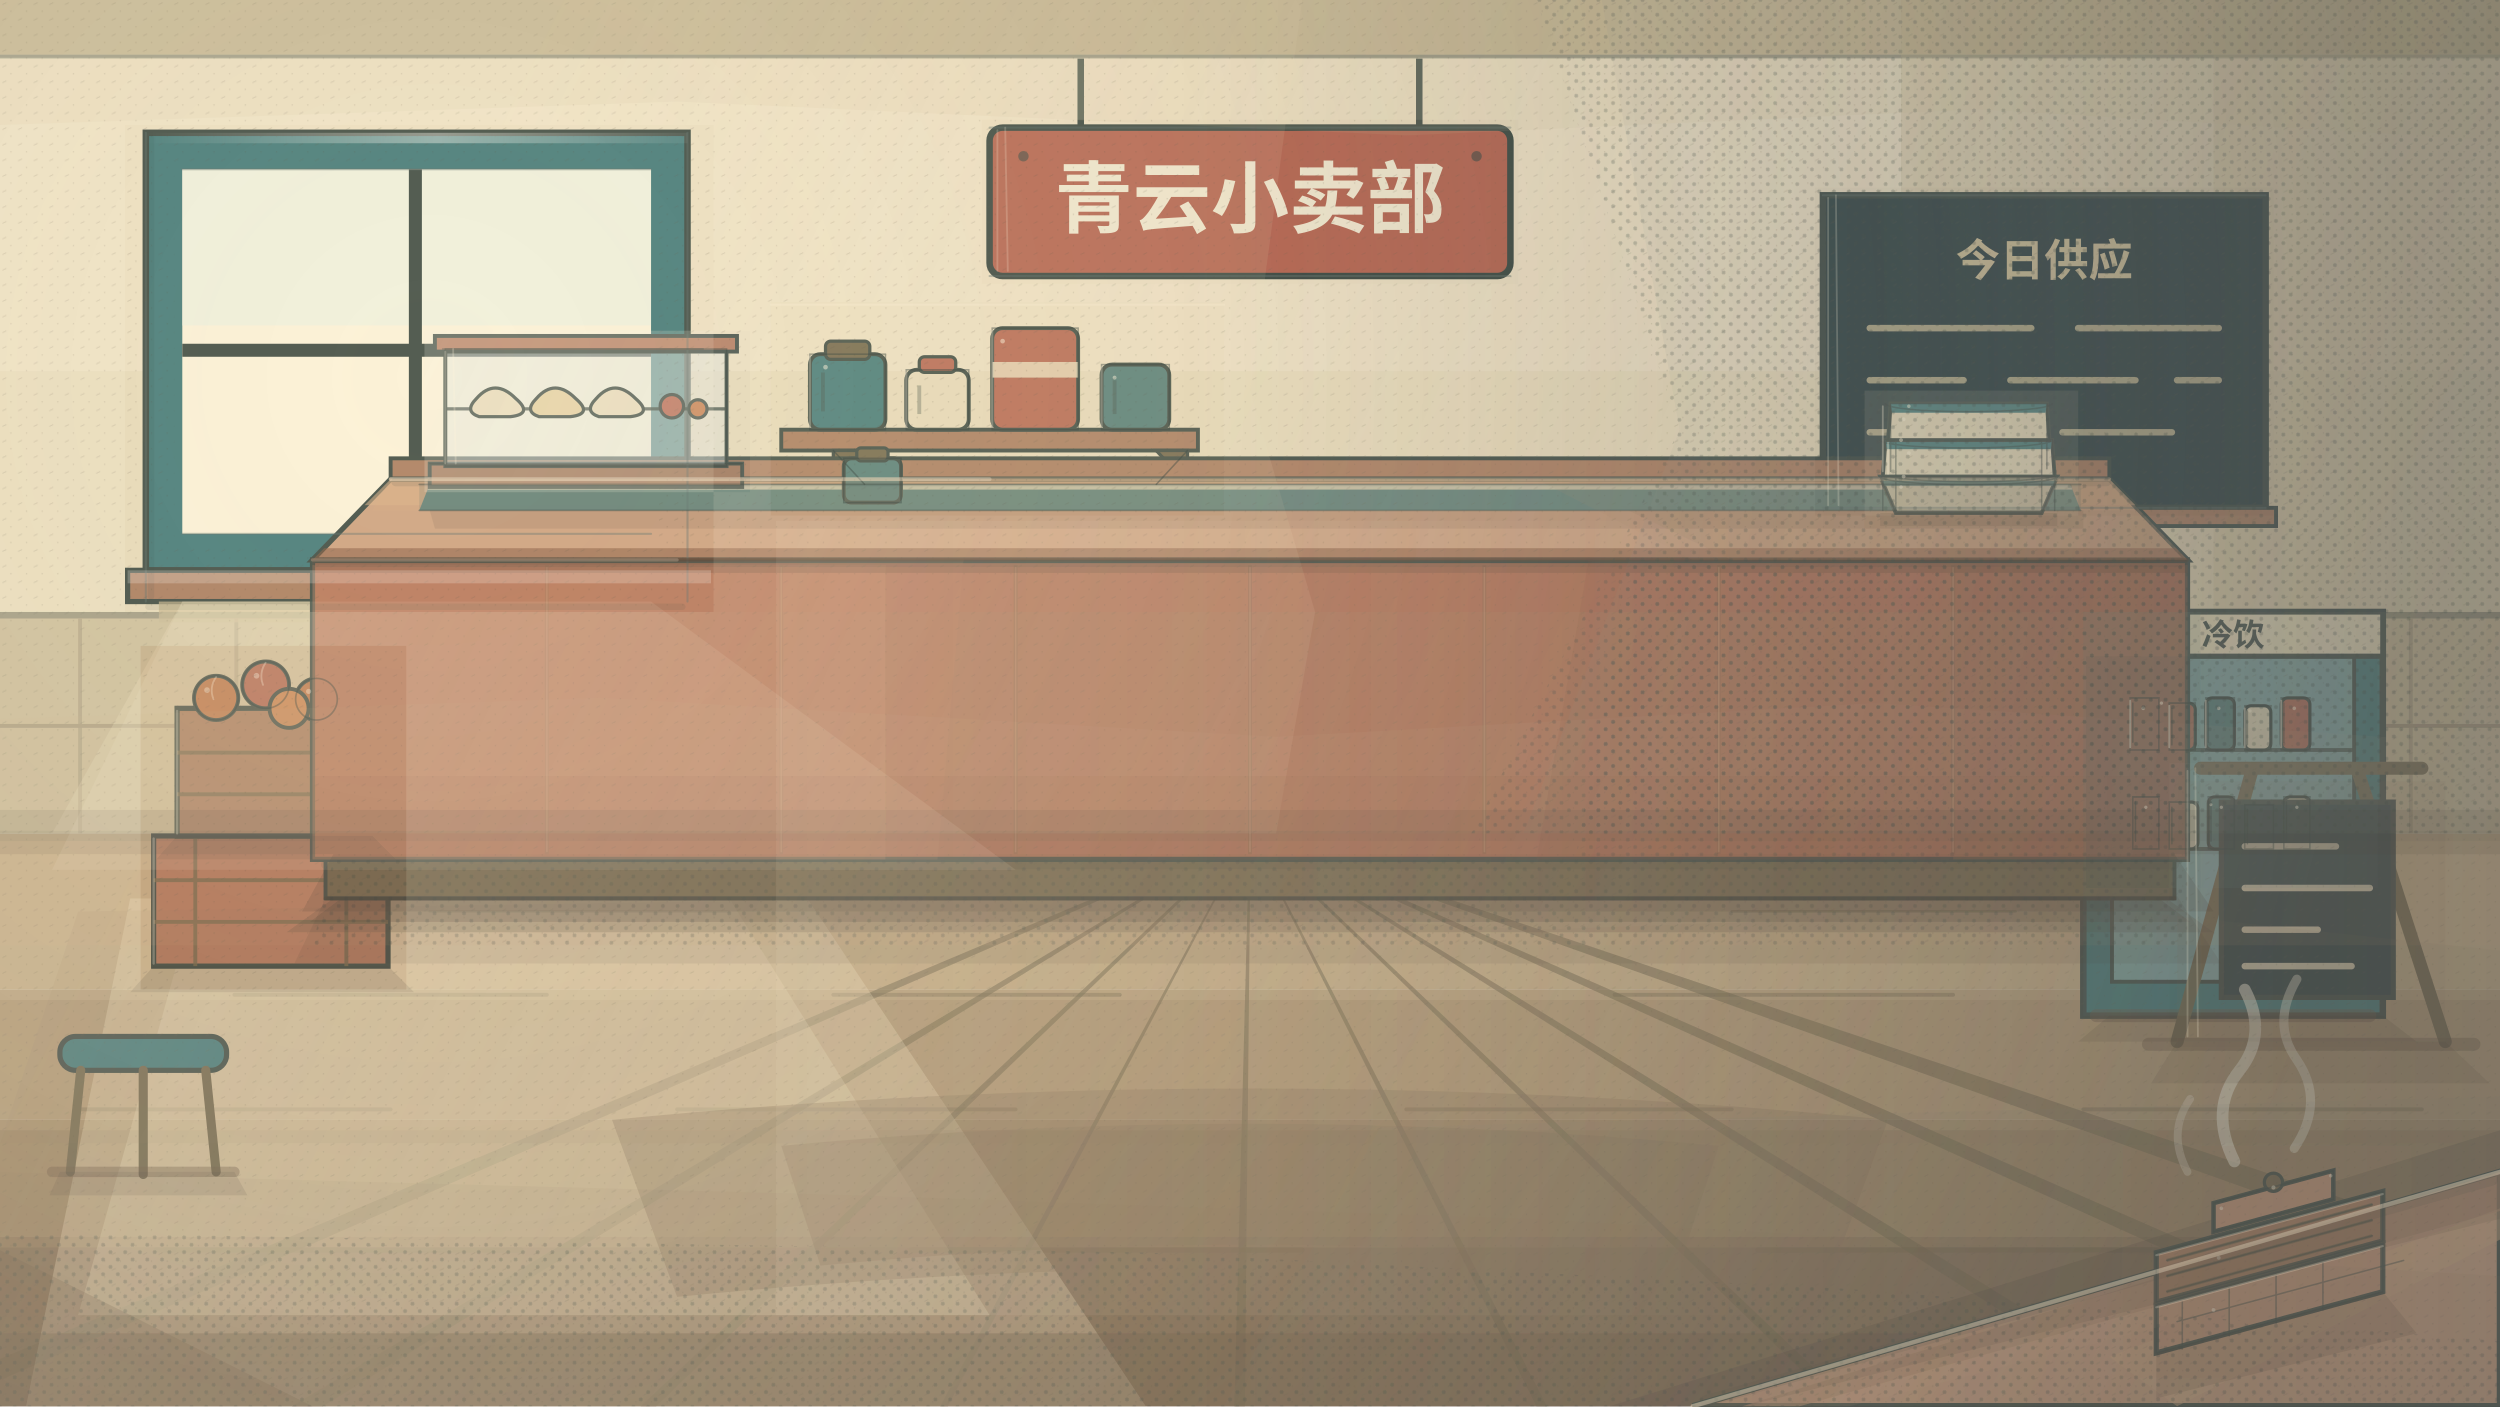
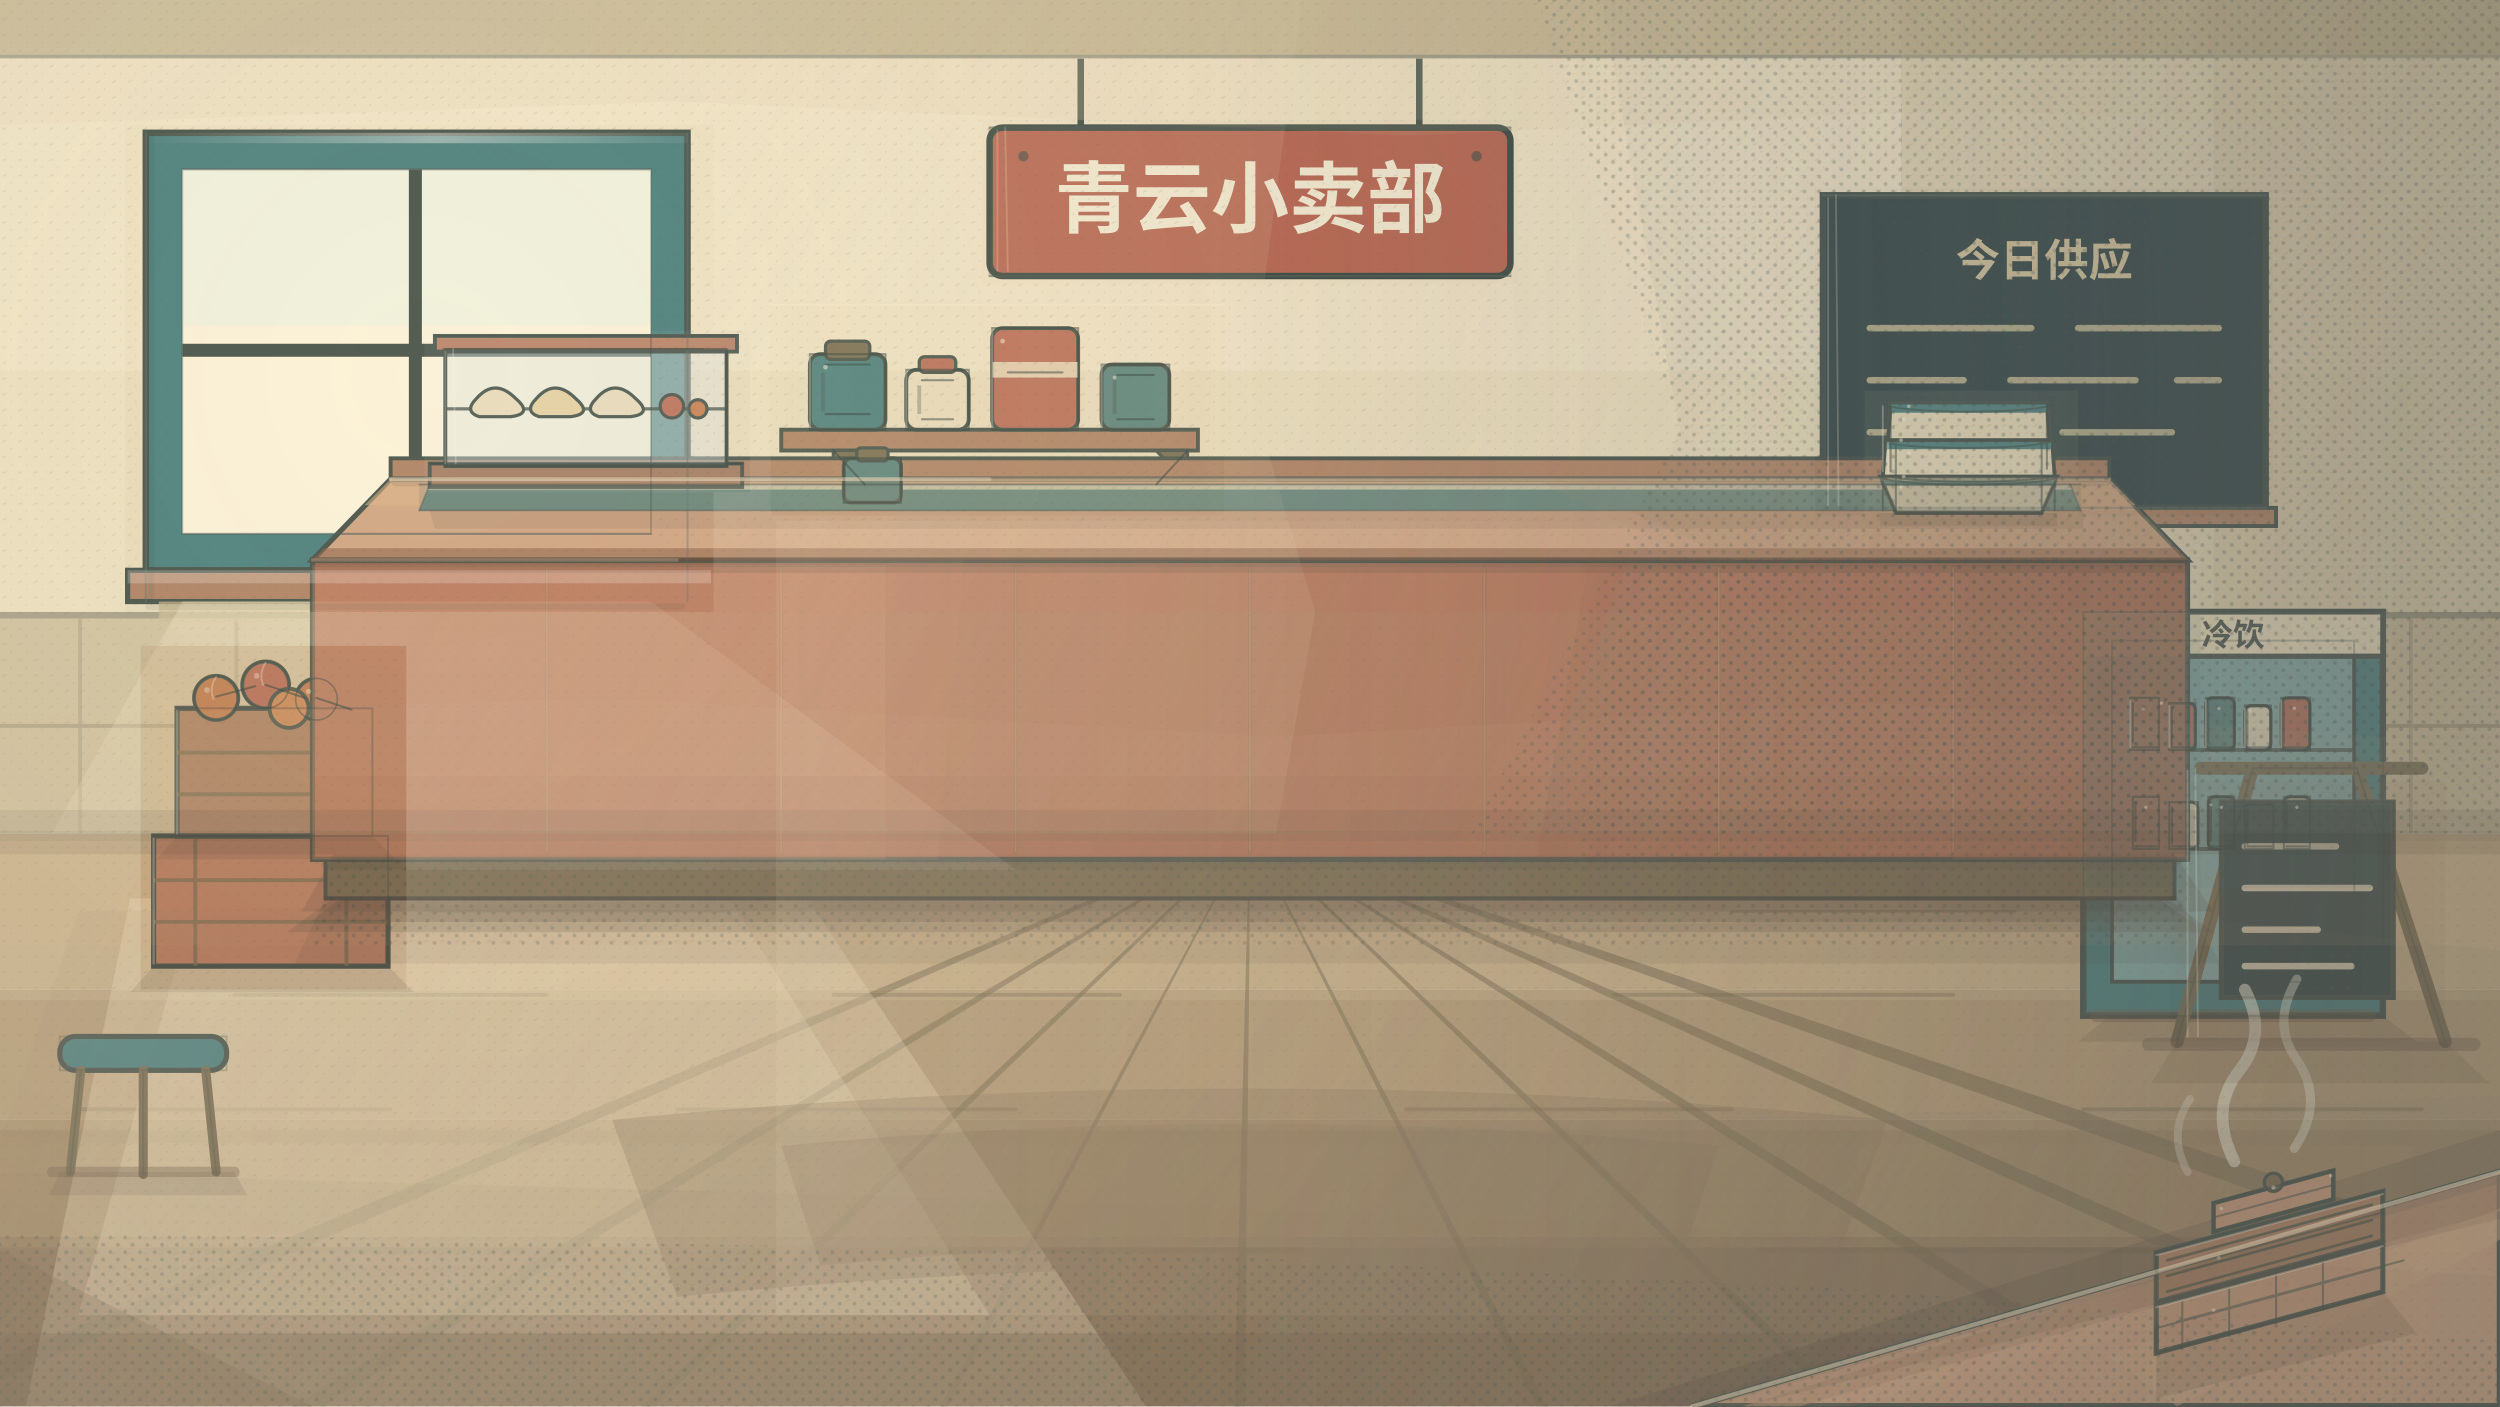
<svg xmlns="http://www.w3.org/2000/svg" width="1920" height="1080" viewBox="0 0 1920 1080">
  <g id="backdrop">
    <rect x="0" y="0" width="1920" height="640" fill="#eadcbb" />
    <rect x="0" y="0" width="1920" height="42" fill="#d5c49b" />
    <rect x="0" y="42" width="1920" height="3" fill="#424e46" opacity="0.45" />
    <rect x="0" y="45" width="1920" height="240" fill="#f0e3c6" opacity="0.75" />
    <rect x="1460" y="0" width="460" height="640" fill="#c9b78f" opacity="0.35" />
    <rect x="1700" y="0" width="220" height="640" fill="#c9b78f" opacity="0.3" />
    <rect x="0" y="470" width="1920" height="170" fill="#cdbb97" />
    <rect x="0" y="470" width="1920" height="5" fill="#424e46" opacity="0.4" />
    <rect x="0" y="556" width="1920" height="3" fill="#a8977a" />
    <g fill="#a8977a" opacity="0.7">
      <rect x="60" y="475" width="3" height="165" />
      <rect x="180" y="475" width="3" height="165" />
      <rect x="300" y="475" width="3" height="165" />
      <rect x="1760" y="475" width="3" height="165" />
      <rect x="1850" y="475" width="3" height="165" />
    </g>
    <rect x="112" y="102" width="416" height="336" fill="#477c7b" stroke="#424e46" stroke-width="5" />
    <rect x="140" y="130" width="360" height="280" fill="#fdf3d9" />
    <rect x="140" y="130" width="360" height="120" fill="#e9f0e2" opacity="0.55" />
    <rect x="314" y="130" width="10" height="280" fill="#424e46" />
    <rect x="140" y="264" width="360" height="10" fill="#424e46" />
    <rect x="98" y="438" width="446" height="24" fill="#ad8062" stroke="#424e46" stroke-width="4" />
    <rect x="122" y="462" width="396" height="16" fill="#c9b78f" opacity="0.7" />
    <path d="M140 462 L500 462 L760 640 L40 640 Z" fill="#f7e8c3" opacity="0.28" />
    <path d="M830 45 L830 100 M1090 45 L1090 100" stroke="#424e46" stroke-width="5" fill="none" />
    <rect x="760" y="98" width="400" height="114" rx="10" fill="#b96a55" stroke="#424e46" stroke-width="5" />
    <text x="960" y="174" text-anchor="middle" font-family="'Noto Sans CJK SC','Noto Sans SC',sans-serif" font-size="60" font-weight="900" fill="#f4ead0">青云小卖部</text>
    <circle cx="786" cy="120" r="4" fill="#424e46" opacity="0.6" />
    <circle cx="1134" cy="120" r="4" fill="#424e46" opacity="0.6" />
    <rect x="600" y="330" width="320" height="16" fill="#ad8062" stroke="#424e46" stroke-width="3" />
    <path d="M640 346 L640 372 L664 346 Z M912 346 L912 372 L888 346 Z" fill="#75694e" stroke="#424e46" stroke-width="2.5" />
    <rect x="622" y="272" width="58" height="58" rx="8" fill="#477c7b" stroke="#424e46" stroke-width="3" />
    <rect x="634" y="262" width="34" height="14" rx="4" fill="#75694e" stroke="#424e46" stroke-width="2.5" />
    <rect x="696" y="284" width="48" height="46" rx="8" fill="#eadcbb" stroke="#424e46" stroke-width="3" />
    <rect x="706" y="274" width="28" height="12" rx="4" fill="#b96a55" stroke="#424e46" stroke-width="2.5" />
    <rect x="762" y="252" width="66" height="78" rx="8" fill="#b96a55" stroke="#424e46" stroke-width="3" />
    <rect x="762" y="278" width="66" height="12" fill="#eadcbb" opacity="0.85" />
    <rect x="846" y="280" width="52" height="50" rx="8" fill="#587f7a" stroke="#424e46" stroke-width="3" />
    <path d="M632 286 L632 316 M706 296 L706 318 M856 292 L856 318" stroke="#424e46" opacity="0.35" stroke-width="3" fill="none" />
    <rect x="1400" y="150" width="340" height="240" fill="#344545" stroke="#424e46" stroke-width="5" />
    <rect x="1392" y="390" width="356" height="14" fill="#ad8062" stroke="#424e46" stroke-width="3" />
    <text x="1570" y="212" text-anchor="middle" font-family="'Noto Sans CJK SC','Noto Sans SC',sans-serif" font-size="34" font-weight="700" fill="#d5c49b">今日供应</text>
    <g stroke="#d5c49b" stroke-width="5" stroke-linecap="round" opacity="0.8">
      <path d="M1436 252 L1560 252 M1596 252 L1704 252" />
      <path d="M1436 292 L1508 292 M1544 292 L1640 292 M1672 292 L1704 292" />
      <path d="M1436 332 L1548 332 M1584 332 L1668 332" />
      <path d="M1436 366 L1496 366 M1528 366 L1592 366" />
    </g>
  </g>
  <g id="floor">
    <rect x="0" y="640" width="1920" height="120" fill="#c6ae87" />
    <rect x="0" y="760" width="1920" height="100" fill="#b39a76" />
    <rect x="0" y="860" width="1920" height="90" fill="#a08866" />
    <rect x="0" y="950" width="1920" height="130" fill="#8a745a" />
    <rect x="0" y="752" width="1920" height="16" fill="#c6ae87" opacity="0.5" />
    <rect x="0" y="852" width="1920" height="16" fill="#b39a76" opacity="0.5" />
    <rect x="0" y="942" width="1920" height="16" fill="#a08866" opacity="0.5" />
    <g fill="#75694e" opacity="0.55">
      <path d="M958 640 L962 640 L-46 1080 L-86 1080 Z" />
      <path d="M959 640 L961 640 L248 1080 L224 1080 Z" />
      <path d="M959 640 L961 640 L504 1080 L492 1080 Z" />
      <path d="M959.5 640 L960.5 640 L728 1080 L722 1080 Z" />
      <path d="M959.5 640 L960.5 640 L956 1080 L948 1080 Z" />
      <path d="M959.5 640 L960.5 640 L1188 1080 L1180 1080 Z" />
      <path d="M959 640 L961 640 L1424 1080 L1412 1080 Z" />
      <path d="M959 640 L961 640 L1676 1080 L1652 1080 Z" />
      <path d="M958 640 L962 640 L1968 1080 L1928 1080 Z" />
      <path d="M958 640 L962 640 L2276 1080 L2196 1080 Z" />
    </g>
    <g stroke="#75694e" stroke-linecap="round" opacity="0.4" fill="none">
      <path d="M330 700 L560 700 M1330 700 L1548 700" stroke-width="2" />
      <path d="M180 764 L420 764 M640 764 L860 764 M1240 764 L1500 764" stroke-width="3" />
      <path d="M60 852 L300 852 M520 852 L780 852 M1080 852 L1330 852 M1600 852 L1860 852" stroke-width="3" />
      <path d="M120 960 L400 960 M700 960 L1000 960 M1350 960 L1660 960" stroke-width="4" />
    </g>
    <path d="M100 690 L620 690 L880 1080 L20 1080 Z" fill="#f7e8c3" opacity="0.3" />
    <path d="M150 690 L560 690 L760 1010 L60 1010 Z" fill="#f7e8c3" opacity="0.25" />
    <path d="M470 860 Q960 812 1450 860 L1400 996 Q960 952 520 996 Z" fill="#8a745a" opacity="0.32" />
    <path d="M600 880 Q960 846 1320 880 L1290 972 Q960 940 630 972 Z" fill="#8a745a" opacity="0.28" />
    <rect x="0" y="1024" width="1920" height="56" fill="#6e5b47" opacity="0.35" />
    <path d="M0 960 L0 1080 L240 1080 Z" fill="#6e5b47" opacity="0.25" />
    <path d="M1920 960 L1920 1080 L1680 1080 Z" fill="#6e5b47" opacity="0.25" />
  </g>
  <g id="furniture">
    <g>
      <rect x="118" y="642" width="180" height="100" fill="#b57c61" stroke="#424e46" stroke-width="4" />
      <path d="M118 676 L298 676 M118 708 L298 708 M150 642 L150 742 M266 642 L266 742" stroke="#75694e" stroke-width="3" opacity="0.8" fill="none" />
      <rect x="136" y="544" width="150" height="98" fill="#ad8062" stroke="#424e46" stroke-width="4" />
      <path d="M136 578 L286 578 M136 610 L286 610" stroke="#75694e" stroke-width="3" opacity="0.8" fill="none" />
      <circle cx="166" cy="536" r="17" fill="#c47a4d" stroke="#424e46" stroke-width="3" />
      <circle cx="204" cy="526" r="18" fill="#b96a55" stroke="#424e46" stroke-width="3" />
      <circle cx="243" cy="537" r="16" fill="#c47a4d" stroke="#424e46" stroke-width="3" />
      <circle cx="222" cy="544" r="15" fill="#d08a56" stroke="#424e46" stroke-width="3" />
    </g>
    <g>
      <rect x="46" y="796" width="128" height="26" rx="12" fill="#477c7b" stroke="#424e46" stroke-width="4" />
      <path d="M62 822 L54 900 M158 822 L166 900 M110 822 L110 902" stroke="#75694e" stroke-width="7" stroke-linecap="round" fill="none" />
      <path d="M40 900 L180 900" stroke="#6e5b47" stroke-width="8" opacity="0.4" stroke-linecap="round" fill="none" />
    </g>
    <g>
      <rect x="1600" y="470" width="230" height="310" fill="#477c7b" stroke="#424e46" stroke-width="5" />
      <rect x="1622" y="492" width="186" height="262" fill="#dbe4e0" opacity="0.42" />
      <rect x="1622" y="492" width="186" height="262" fill="none" stroke="#424e46" stroke-width="3" />
      <path d="M1622 576 L1808 576 M1622 652 L1808 652" stroke="#424e46" stroke-width="3" opacity="0.8" />
      <g stroke="#424e46" stroke-width="2.5">
        <rect x="1636" y="536" width="22" height="40" rx="5" fill="#eadcbb" />
        <rect x="1666" y="540" width="20" height="36" rx="5" fill="#b96a55" />
        <rect x="1694" y="536" width="22" height="40" rx="5" fill="#587f7a" />
        <rect x="1724" y="542" width="20" height="34" rx="5" fill="#eadcbb" />
        <rect x="1752" y="536" width="22" height="40" rx="5" fill="#b96a55" />
        <rect x="1638" y="612" width="20" height="40" rx="5" fill="#b96a55" />
        <rect x="1666" y="616" width="22" height="36" rx="5" fill="#eadcbb" />
        <rect x="1696" y="612" width="20" height="40" rx="5" fill="#587f7a" />
        <rect x="1724" y="618" width="22" height="34" rx="5" fill="#b96a55" />
        <rect x="1754" y="612" width="20" height="40" rx="5" fill="#eadcbb" />
      </g>
      <rect x="1600" y="470" width="230" height="34" fill="#eadcbb" stroke="#424e46" stroke-width="4" />
      <text x="1715" y="496" text-anchor="middle" font-family="'Noto Sans CJK SC','Noto Sans SC',sans-serif" font-size="24" font-weight="700" fill="#424e46">冷饮</text>
      <path d="M1610 780 L1820 780" stroke="#6e5b47" stroke-width="10" opacity="0.4" stroke-linecap="round" />
    </g>
    <g>
      <path d="M1690 590 L1860 590 M1672 800 L1730 590 L1810 590 L1878 800" stroke="#75694e" stroke-width="10" stroke-linecap="round" fill="none" />
      <rect x="1706" y="616" width="132" height="150" fill="#344545" stroke="#424e46" stroke-width="4" />
      <g stroke="#eadcbb" stroke-width="5" stroke-linecap="round" opacity="0.85">
        <path d="M1724 650 L1794 650 M1724 682 L1820 682 M1724 714 L1780 714 M1724 742 L1806 742" />
      </g>
      <path d="M1650 802 L1900 802" stroke="#6e5b47" stroke-width="10" opacity="0.4" stroke-linecap="round" />
    </g>
  </g>
  <g id="counter">
    <path d="M256 690 L1664 690 L1700 716 L220 716 Z" fill="#4a4238" opacity="0.22" />
    <path d="M262 690 L1658 690 L1682 708 L238 708 Z" fill="#4a4238" opacity="0.25" />
    <path d="M250 660 L1670 660 L1670 690 L250 690 Z" fill="#75694e" stroke="#424e46" stroke-width="3" />
    <rect x="240" y="430" width="1440" height="230" fill="#b07156" stroke="#424e46" stroke-width="4" />
    <path d="M240 430 L1680 430" stroke="#424e46" stroke-width="5" />
    <g stroke="#9a6a50" stroke-width="3" opacity="0.7">
      <path d="M420 434 L420 656 M600 434 L600 656 M780 434 L780 656 M960 434 L960 656 M1140 434 L1140 656 M1320 434 L1320 656 M1500 434 L1500 656" />
    </g>
    <rect x="240" y="434" width="440" height="226" fill="#c98d6b" opacity="0.3" />
    <rect x="1500" y="434" width="180" height="226" fill="#9a6a50" opacity="0.35" />
    <path d="M300 352 L1620 352 L1620 368 L300 368 Z" fill="#ad8062" stroke="#424e46" stroke-width="3" />
    <path id="counter_top_surface" data-support-top="400" d="M300 368 L1620 368 L1680 430 L240 430 Z" fill="#cfa382" stroke="#424e46" stroke-width="4" />
    <path d="M300 368 L1620 368 L1640 388 L280 388 Z" fill="#dcb086" opacity="0.55" />
    <path d="M1200 368 L1620 368 L1680 430 L1330 430 Z" fill="#b98f70" opacity="0.3" />
    <path d="M249 421 L1671 421 L1680 430 L240 430 Z" fill="#8a5a40" opacity="0.55" />
    <path d="M330 372 L1590 372 L1598 392 L322 392 Z" fill="#477c7b" opacity="0.85" />
    <path d="M330 372 L1590 372 L1591.5 376 L328.5 376 Z" fill="#eadcbb" opacity="0.9" />
    <g>
      <rect x="330" y="356" width="240" height="18" fill="#ad8062" stroke="#424e46" stroke-width="3" />
      <rect x="342" y="268" width="216" height="90" fill="#dbe4e0" opacity="0.4" />
      <rect x="342" y="268" width="216" height="90" fill="none" stroke="#424e46" stroke-width="3" />
      <path d="M342 314 L558 314" stroke="#424e46" stroke-width="2.5" opacity="0.8" />
      <g stroke="#424e46" stroke-width="2.5">
        <path d="M366 306 q14 -16 30 0 q14 12 -4 14 l-24 0 q-12 -4 -2 -14 Z" fill="#eadcbb" />
        <path d="M412 306 q14 -16 30 0 q14 12 -4 14 l-24 0 q-12 -4 -2 -14 Z" fill="#e4cf9f" />
        <path d="M458 306 q14 -16 30 0 q14 12 -4 14 l-24 0 q-12 -4 -2 -14 Z" fill="#eadcbb" />
        <circle cx="516" cy="312" r="9" fill="#b96a55" />
        <circle cx="536" cy="314" r="7" fill="#c47a4d" />
      </g>
      <rect x="334" y="258" width="232" height="12" fill="#b57c61" stroke="#424e46" stroke-width="3" />
    </g>
    <g>
      <path d="M1444 366 L1580 366 L1568 394 L1456 394 Z" fill="#eadcbb" stroke="#424e46" stroke-width="3" />
      <path d="M1444 366 L1580 366 L1577 373 L1447 373 Z" fill="#477c7b" />
      <path d="M1448 338 L1576 338 L1578 366 L1446 366 Z" fill="#eadcbb" stroke="#424e46" stroke-width="3" />
      <path d="M1448 338 L1576 338 L1575 345 L1449 345 Z" fill="#477c7b" />
      <path d="M1452 310 L1572 310 L1574 338 L1450 338 Z" fill="#eadcbb" stroke="#424e46" stroke-width="3" />
      <path d="M1452 310 L1572 310 L1571 317 L1453 317 Z" fill="#477c7b" />
    </g>
    <g>
      <rect x="648" y="352" width="44" height="34" rx="6" fill="#587f7a" stroke="#424e46" stroke-width="3" />
      <rect x="658" y="344" width="24" height="10" rx="3" fill="#75694e" stroke="#424e46" stroke-width="2.5" />
      <rect x="1668" y="330" width="0" height="0" fill="none" />
    </g>
  </g>
  <g id="foreground_counter">
    <path d="M1236 1080 L1920 868 L1920 906 L1306 1080 Z" fill="#4a4238" opacity="0.22" />
    <path d="M1300 1080 L1920 900 L1920 1080 Z" fill="#cfa382" stroke="#424e46" stroke-width="5" />
    <path d="M1338 1080 L1920 900 L1920 930 L1382 1080 Z" fill="#b98f70" opacity="0.65" />
    <path d="M1620 1042 L1920 928 L1920 952 L1672 1080 Z" fill="#dcb086" opacity="0.5" />
    <g>
      <path d="M1656 1002 L1830 955 L1830 992 L1656 1039 Z" fill="#c79878" stroke="#424e46" stroke-width="4" />
      <path d="M1656 962 L1830 915 L1830 953 L1656 1000 Z" fill="#ad8062" stroke="#424e46" stroke-width="4" />
      <path d="M1664 992 L1822 949 M1664 980 L1822 937 M1664 968 L1822 925" stroke="#75694e" stroke-width="2.5" opacity="0.8" fill="none" />
      <path d="M1700 946 L1792 921 L1792 899 L1700 924 Z" fill="#c79878" stroke="#424e46" stroke-width="3.5" />
      <circle cx="1746" cy="908" r="7" fill="#75694e" stroke="#424e46" stroke-width="2.5" />
    </g>
    <g stroke="#f7f1de" stroke-linecap="round" fill="none">
      <path d="M1716 892 Q1696 852 1720 822 Q1742 794 1724 760" stroke-width="9" opacity="0.6" />
      <path d="M1762 882 Q1786 846 1764 814 Q1744 786 1764 752" stroke-width="7" opacity="0.45" />
      <path d="M1680 900 Q1664 870 1682 844" stroke-width="6" opacity="0.35" />
    </g>
  </g>
  <g id="material_pigment">
    <path d="M0 0 L1000 0 L960 300 L1010 470 L980 640 L0 640 Z" fill="#f7e8c3" opacity="0.10" />
    <path d="M1230 0 L1920 0 L1920 640 L1170 640 L1290 330 Z" fill="#8f9a93" opacity="0.08" />
    <path d="M0 96 L520 78 L1080 104 L1520 84 L1920 108 L1920 0 L0 0 Z" fill="#c9b78f" opacity="0.12" />
    <path d="M0 552 L460 536 L980 566 L1440 540 L1920 572 L1920 640 L0 640 Z" fill="#c9b78f" opacity="0.08" />
    <rect x="0" y="470" width="1920" height="170" fill="#a8977a" opacity="0.09" />
    <path d="M0 640 L1920 640 L1920 726 L0 726 Z" fill="#dcb086" opacity="0.10" />
    <path d="M60 700 L700 690 L1180 714 L1620 698 L1920 730 L1920 878 L0 878 Z" fill="#8a745a" opacity="0.08" />
    <path d="M1060 866 L1920 842 L1920 1080 L940 1080 Z" fill="#7d7f78" opacity="0.08" />
    <path d="M0 900 L660 918 L1180 936 L1920 980 L1920 1080 L0 1080 Z" fill="#8a745a" opacity="0.08" />
    <path d="M240 430 L740 430 L720 660 L240 660 Z" fill="#c98d6b" opacity="0.16" />
    <path d="M1220 430 L1680 430 L1680 660 L1180 660 Z" fill="#8a5a40" opacity="0.14" />
    <path d="M240 596 L1680 596 L1680 660 L240 660 Z" fill="#8a5a40" opacity="0.10" />
    <path d="M300 368 L1620 368 L1640 392 L286 392 Z" fill="#dcb086" opacity="0.18" />
    <path d="M1180 368 L1620 368 L1680 430 L1300 430 Z" fill="#b98f70" opacity="0.12" />
    <path d="M1600 470 L1690 470 L1690 780 L1600 780 Z" fill="#587f7a" opacity="0.12" />
    <path d="M1672 600 L1878 600 L1878 800 L1672 800 Z" fill="#8a745a" opacity="0.08" />
    <path d="M322 372 L1598 372 L1598 392 L322 392 Z" fill="#355f63" opacity="0.14" />
    <path d="M1300 1080 L1920 900 L1920 952 L1420 1080 Z" fill="#dcb086" opacity="0.10" />
    <rect x="108" y="496" width="204" height="264" fill="#c08a63" opacity="0.10" />
    <rect x="592" y="232" width="348" height="164" fill="#f7e8c3" opacity="0.06" />
    <rect x="1602" y="504" width="224" height="178" fill="#587f7a" opacity="0.08" />
    <rect x="1432" y="300" width="164" height="106" fill="#eadcbb" opacity="0.07" />
    <rect x="326" y="254" width="250" height="124" fill="#dbe4e0" opacity="0.07" />
    <rect x="1630" y="880" width="222" height="178" fill="#c79878" opacity="0.08" />
  </g>
  <g id="material_detail">
    <g stroke="#6b7a72" fill="none" stroke-width="1.6" opacity="0.4" stroke-linecap="round">
      <path d="M140 130 L500 130 M140 410 L500 410 M112 102 L112 462 M528 102 L528 462" />
      <path d="M760 98 L1160 98 M760 212 L1160 212" />
      <path d="M1400 150 L1740 150 M1400 390 L1740 390" />
    </g>
    <g fill="none" stroke-linecap="round">
      <path d="M300 368 L1620 368" stroke="#e6c39b" stroke-width="2.6" opacity="0.5" />
      <path d="M240 430 L1680 430" stroke="#6d4630" stroke-width="2.4" opacity="0.45" />
      <path d="M250 690 L1670 690" stroke="#5c4a3a" stroke-width="3" opacity="0.35" />
      <path d="M420 436 L420 654 M600 436 L600 654 M780 436 L780 654 M960 436 L960 654 M1140 436 L1140 654 M1320 436 L1320 654 M1500 436 L1500 654" stroke="#d9a884" stroke-width="1.2" opacity="0.3" />
      <path d="M1300 1080 L1920 900" stroke="#e6c39b" stroke-width="3" opacity="0.4" />
    </g>
-     <g fill="none" stroke="#424e46" stroke-width="1.2" opacity="0.45" stroke-linecap="round">
+     <g fill="none" stroke="#424e46" stroke-width="1.6" opacity="0.52" stroke-linecap="round">
      <path d="M622 272 h58 v58 h-58 Z M696 284 h48 v46 h-48 Z M762 252 h66 v78 h-66 Z M846 280 h52 v50 h-52 Z" />
      <path d="M640 346 L664 372 M912 346 L888 372" />
      <path d="M1636 536 h22 v40 h-22 Z M1666 540 h20 v36 h-20 Z M1694 536 h22 v40 h-22 Z M1724 542 h20 v34 h-20 Z M1752 536 h22 v40 h-22 Z" />
      <path d="M1638 612 h20 v40 h-20 Z M1666 616 h22 v36 h-22 Z M1696 612 h20 v40 h-20 Z M1724 618 h22 v34 h-22 Z M1754 612 h20 v40 h-20 Z" />
      <path d="M1444 366 L1580 366 L1568 394 L1456 394 Z M1448 338 L1576 338 L1578 366 L1446 366 Z M1452 310 L1572 310 L1574 338 L1450 338 Z" />
      <path d="M330 356 h240 M342 268 h216 v90 h-216 Z" />
      <path d="M1656 1002 L1830 955 L1830 992 L1656 1039 Z M1656 962 L1830 915 L1830 953 L1656 1000 Z M1664 992 L1822 949 M1664 980 L1822 937 M1664 968 L1822 925" />
      <path d="M1700 946 L1792 921 L1792 899 L1700 924 Z" />
      <path d="M1700 924 L1792 899 M1656 962 L1830 915 M1656 1002 L1830 955 M1672 1015 L1846 968" />
      <path d="M1676 1000 L1676 1036 M1712 990 L1712 1026 M1748 980 L1748 1016 M1784 970 L1784 1006" />
      <path d="M648 352 h44 v34 h-44 Z" />
      <path d="M1636 536 h22 M1666 540 h20 M1694 536 h22 M1724 542 h20 M1752 536 h22 M1638 612 h20 M1666 616 h22 M1696 612 h20 M1724 618 h22 M1754 612 h20" />
      <path d="M1638 540 v30 M1668 544 v28 M1696 540 v30 M1726 546 v26 M1754 540 v30 M1640 616 v30 M1668 620 v28 M1698 616 v30 M1726 622 v26 M1756 616 v30" />
      <path d="M1444 338 a66 6 0 0 0 132 0 M1452 366 a66 6 0 0 0 124 0 M1444 366 a66 6 0 0 0 136 0 M1448 310 a62 6 0 0 0 128 0" />
      <path d="M1452 312 v50 M1572 312 v48 M1456 340 v52 M1568 340 v50 M1446 368 v24 M1578 368 v24" />
+       <path d="M1638 536 h20 M1638 574 h20 M1668 540 h18 M1668 574 h18 M1696 536 h20 M1696 574 h20 M1726 542 h18 M1726 574 h18 M1754 536 h20 M1754 574 h20" />
+       <path d="M1640 612 h18 M1640 650 h18 M1668 616 h20 M1668 650 h20 M1698 612 h18 M1698 650 h18 M1726 618 h20 M1726 650 h20 M1756 612 h18 M1756 650 h18" />
+       <path d="M634 280 h34 M708 292 h24 M774 286 h42 M858 288 h28 M634 318 h34 M708 322 h24 M858 322 h28" />
+       <path d="M1656 978 L1830 931 M1656 1020 L1830 973 M1700 935 L1792 910" />
+       <path d="M166 535 L196 527 M204 526 L234 536 M243 536 L270 545" />
+     </g>
+     <g fill="none" stroke="#424e46" stroke-width="1.5" opacity="0.3" stroke-linecap="round">
+       <path d="M118 642 h180 v100 h-180 Z M136 544 h150 v98 h-150 Z" />
+       <path d="M46 796 h128 v26 h-128 Z M62 822 L54 900 M158 822 L166 900 M110 822 L110 902" />
+       <path d="M1600 470 h230 v310 h-230 Z M1622 492 h186 v262 h-186 Z" />
+       <path d="M1672 800 L1730 590 L1810 590 L1878 800 M1706 616 h132 v150 h-132 Z" />
+       <path d="M334 258 h232 M330 356 h240" />
+       <path d="M140 130 h360 v280 h-360 Z M760 98 h400 v114 h-400 Z" />
+       <path d="M330 372 L322 392 M1590 372 L1598 392" />
    </g>
    <g fill="#fdf3d9" opacity="0.5">
      <circle cx="634" cy="282" r="1.8" />
      <circle cx="770" cy="262" r="1.8" />
      <circle cx="856" cy="290" r="1.5" />
      <circle cx="1646" cy="544" r="1.4" />
      <circle cx="1704" cy="544" r="1.4" />
      <circle cx="1762" cy="544" r="1.4" />
      <circle cx="1648" cy="620" r="1.3" />
      <circle cx="1706" cy="620" r="1.3" />
      <circle cx="1764" cy="620" r="1.3" />
      <circle cx="1462" cy="322" r="1.5" />
      <circle cx="1466" cy="348" r="1.5" />
      <circle cx="1460" cy="374" r="1.4" />
      <circle cx="1700" cy="1006" r="1.5" />
      <circle cx="1704" cy="966" r="1.5" />
      <circle cx="1460" cy="338" r="1.5" />
      <circle cx="1462" cy="366" r="1.5" />
      <circle cx="1466" cy="312" r="1.4" />
      <circle cx="1746" cy="912" r="1.6" />
      <circle cx="1706" cy="928" r="1.4" />
      <circle cx="1790" cy="903" r="1.3" />
      <circle cx="1660" cy="540" r="1.3" />
      <circle cx="1728" cy="546" r="1.3" />
      <circle cx="1698" cy="618" r="1.2" />
    </g>
    <g fill="none" stroke="#424e46" stroke-width="1.3" opacity="0.4" stroke-linecap="round">
      <path d="M166 519 a17 17 0 1 0 0.1 0 M204 508 a18 18 0 1 0 0.1 0 M243 521 a16 16 0 1 0 0.1 0" />
      <path d="M322 372 L1598 372 M322 392 L1598 392" />
      <path d="M340 268 L540 268" />
    </g>
    <g fill="#fff8e6" opacity="0.35">
      <circle cx="159" cy="530" r="2.2" />
      <circle cx="197" cy="519" r="2.2" />
      <circle cx="237" cy="531" r="2" />
    </g>
  </g>
  <g id="material_paper">
    <defs>
      <pattern id="m4_paper_tooth" width="12" height="12" patternUnits="userSpaceOnUse">
        <path d="M2.2 3.4 L4.6 2.2" stroke="#6b6152" stroke-width="0.8" stroke-linecap="round" opacity="0.18" />
        <circle cx="8.4" cy="8.6" r="0.6" fill="#5c5346" opacity="0.16" />
      </pattern>
      <pattern id="m4_halftone" width="8" height="8" patternUnits="userSpaceOnUse" patternTransform="rotate(45)">
        <circle cx="4" cy="4" r="1.5" fill="#424e46" opacity="0.55" />
      </pattern>
    </defs>
    <g fill="url(#m4_paper_tooth)">
      <rect x="0" y="0" width="1920" height="126" />
      <rect x="0" y="126" width="134" height="292" />
      <rect x="506" y="126" width="1414" height="292" />
      <rect x="0" y="418" width="1920" height="662" />
    </g>
    <g fill="url(#m4_halftone)">
      <path d="M1180 0 L1920 0 L1920 640 L1130 640 L1290 330 Z" opacity="0.5" />
      <path d="M1250 430 L1680 430 L1680 660 L1210 660 Z" opacity="0.45" />
      <path d="M0 946 L880 962 L1420 990 L1920 1030 L1920 1080 L0 1080 Z" opacity="0.5" />
      <path d="M256 660 L1680 660 L1680 726 L240 726 Z" opacity="0.45" />
    </g>
    <g fill="none" stroke="#424e46" stroke-linecap="round">
      <path d="M244 432 L1676 432 M250 664 L1670 664 M304 370 L1618 370" stroke-width="7" opacity="0.12" />
      <path d="M114 466 L524 466 M116 106 L116 458" stroke-width="5" opacity="0.1" />
      <path d="M1310 1076 L1914 906" stroke-width="9" opacity="0.12" />
      <path d="M0 642 L1920 642" stroke-width="8" opacity="0.08" />
    </g>
  </g>
  <g id="lighting_shade">
    <defs>
      <radialGradient id="m4_light_falloff" gradientUnits="userSpaceOnUse" cx="330" cy="290" r="1520">
        <stop offset="0" stop-color="#6d6a60" stop-opacity="0" />
        <stop offset="0.42" stop-color="#665f57" stop-opacity="0.05" />
-         <stop offset="0.76" stop-color="#585149" stop-opacity="0.16" />
-         <stop offset="1" stop-color="#484239" stop-opacity="0.32" />
+         <stop offset="0.76" stop-color="#625c52" stop-opacity="0.13" />
+         <stop offset="1" stop-color="#565047" stop-opacity="0.26" />
      </radialGradient>
      <linearGradient id="m4_cool_fill" gradientUnits="userSpaceOnUse" x1="900" y1="0" x2="1920" y2="0">
-         <stop offset="0" stop-color="#5f6a72" stop-opacity="0" />
-         <stop offset="1" stop-color="#5f6a72" stop-opacity="0.22" />
+         <stop offset="0" stop-color="#68737a" stop-opacity="0" />
+         <stop offset="1" stop-color="#68737a" stop-opacity="0.16" />
      </linearGradient>
    </defs>
    <rect x="-240" y="-240" width="2400" height="1560" fill="url(#m4_light_falloff)" />
    <rect x="880" y="-240" width="1280" height="1560" fill="url(#m4_cool_fill)" />
    <g fill="#4a4238">
      <path d="M256 656 L1670 656 L1700 700 L232 700 Z" opacity="0.16" />
      <path d="M0 622 L1920 622 L1920 656 L0 656 Z" opacity="0.12" />
      <rect x="240" y="430" width="1440" height="10" opacity="0.18" />
      <path d="M1620 780 L1830 780 L1856 800 L1596 800 Z" opacity="0.14" />
      <path d="M118 742 L298 742 L318 762 L100 762 Z" opacity="0.14" />
      <path d="M136 642 L286 642 L304 660 L120 660 Z" opacity="0.12" />
      <path d="M46 900 L180 900 L190 918 L38 918 Z" opacity="0.14" />
      <path d="M1672 800 L1878 800 L1912 832 L1652 832 Z" opacity="0.12" />
      <path d="M1656 1039 L1830 992 L1856 1024 L1656 1074 Z" opacity="0.14" />
      <path d="M1300 1080 L1920 900 L1920 936 L1340 1080 Z" opacity="0.12" />
      <path d="M330 392 L1600 392 L1600 406 L334 406 Z" opacity="0.10" />
      <path d="M330 356 L570 356 L570 368 L330 368 Z" opacity="0.12" />
      <path d="M1444 394 L1580 394 L1580 404 L1444 404 Z" opacity="0.12" />
      <path d="M251 688 L1672 688 L1706 740 L226 740 Z" opacity="0.10" />
      <path d="M0 0 L1920 0 L1920 44 L0 44 Z" opacity="0.12" />
    </g>
  </g>
  <g id="lighting_key">
    <defs>
      <linearGradient id="m4_window_key" gradientUnits="userSpaceOnUse" x1="300" y1="250" x2="1780" y2="980">
        <stop offset="0" stop-color="#fdf3d9" stop-opacity="0.16" />
        <stop offset="0.34" stop-color="#fdf3d9" stop-opacity="0.09" />
        <stop offset="0.72" stop-color="#fdf3d9" stop-opacity="0.03" />
        <stop offset="1" stop-color="#fdf3d9" stop-opacity="0" />
      </linearGradient>
      <linearGradient id="m4_rim" gradientUnits="userSpaceOnUse" x1="112" y1="0" x2="560" y2="0">
        <stop offset="0" stop-color="#fffaf0" stop-opacity="0" />
        <stop offset="0.5" stop-color="#fffaf0" stop-opacity="0.4" />
        <stop offset="1" stop-color="#fffaf0" stop-opacity="0" />
      </linearGradient>
      <linearGradient id="m4_actor_lit" gradientUnits="userSpaceOnUse" x1="600" y1="0" x2="1380" y2="0">
        <stop offset="0" stop-color="#fdf3d9" stop-opacity="0.07" />
        <stop offset="0.55" stop-color="#fdf3d9" stop-opacity="0.04" />
        <stop offset="1" stop-color="#fdf3d9" stop-opacity="0" />
      </linearGradient>
    </defs>
-     <path fill-rule="evenodd" fill="url(#m4_window_key)" d="M-240 -240 H2160 V1320 H-240 Z M96 96 H548 V470 H96 Z M754 92 H1166 V218 H754 Z M592 232 H940 V396 H592 Z M326 254 H576 V378 H326 Z M1394 144 H1746 V396 H1394 Z M1432 300 H1596 V406 H1432 Z M108 496 H312 V760 H108 Z M1602 504 H1826 V682 H1602 Z M1666 586 H1884 V804 H1666 Z M1630 880 H1852 V1058 H1630 Z" />
-     <path d="M140 462 L500 462 L780 668 L40 668 Z" fill="#fdf3d9" opacity="0.09" />
+     <path fill-rule="evenodd" fill="url(#m4_window_key)" d="M-240 -240 H2160 V1320 H-240 Z M96 96 H548 V470 H96 Z M754 92 H1166 V218 H754 Z M592 232 H940 V396 H592 Z M326 254 H576 V378 H326 Z M1394 144 H1746 V396 H1394 Z M1432 300 H1596 V406 H1432 Z M108 496 H312 V760 H108 Z M1602 504 H1826 V682 H1602 Z M1666 586 H1884 V804 H1666 Z M1630 880 H1852 V1058 H1630 Z M326 254 H548 V378 H326 Z M1432 300 H1596 V396 H1432 Z M1666 586 H1826 V682 H1666 Z" />
+     <path d="M140 462 L500 462 L546 496 L123 496 Z M312 496 L546 496 L780 668 L312 668 Z" fill="#fdf3d9" opacity="0.09" />
    <path d="M112 102 L528 102 L528 110 L112 110 Z" fill="url(#m4_rim)" />
    <path d="M98 438 L546 438 L546 448 L98 448 Z" fill="#fffaf0" opacity="0.22" />
    <path d="M596 400 L1380 400 L1380 1010 L596 1010 Z" fill="url(#m4_actor_lit)" />
    <g stroke="#fff3da" fill="none" stroke-linecap="round">
      <path d="M300 368 L760 368" stroke-width="3" opacity="0.3" />
      <path d="M240 430 L520 430" stroke-width="2.5" opacity="0.22" />
      <path d="M1300 1080 L1920 900" stroke-width="3.5" opacity="0.26" />
      <path d="M622 274 L622 328 M696 286 L696 328 M762 254 L762 328 M846 282 L846 328" stroke-width="1.6" opacity="0.3" />
      <path d="M592 234 L940 234" stroke-width="1.6" opacity="0.22" />
      <path d="M1636 538 L1636 574 M1666 542 L1666 574 M1694 538 L1694 574 M1724 544 L1724 574 M1752 538 L1752 574" stroke-width="1.4" opacity="0.3" />
      <path d="M1446 312 L1446 362 M1450 340 L1450 364" stroke-width="1.4" opacity="0.28" />
      <path d="M136 546 L136 640 M118 644 L118 740" stroke-width="1.8" opacity="0.26" />
      <path d="M166 520 a17 17 0 0 0 -2 17 M204 509 a18 18 0 0 0 -2 17" stroke-width="1.4" opacity="0.3" />
      <path d="M1656 964 L1830 917 M1656 1004 L1830 957" stroke-width="1.6" opacity="0.22" />
      <path d="M342 270 L342 356 M348 268 L350 356" stroke-width="1.4" opacity="0.26" />
      <path d="M1404 152 L1404 388 M1410 150 L1412 388" stroke-width="1.4" opacity="0.2" />
      <path d="M1680 592 L1680 796 M1686 590 L1688 796" stroke-width="1.4" opacity="0.2" />
      <path d="M766 100 L766 208 M772 98 L774 208" stroke-width="1.4" opacity="0.2" />
    </g>
  </g>
</svg>
